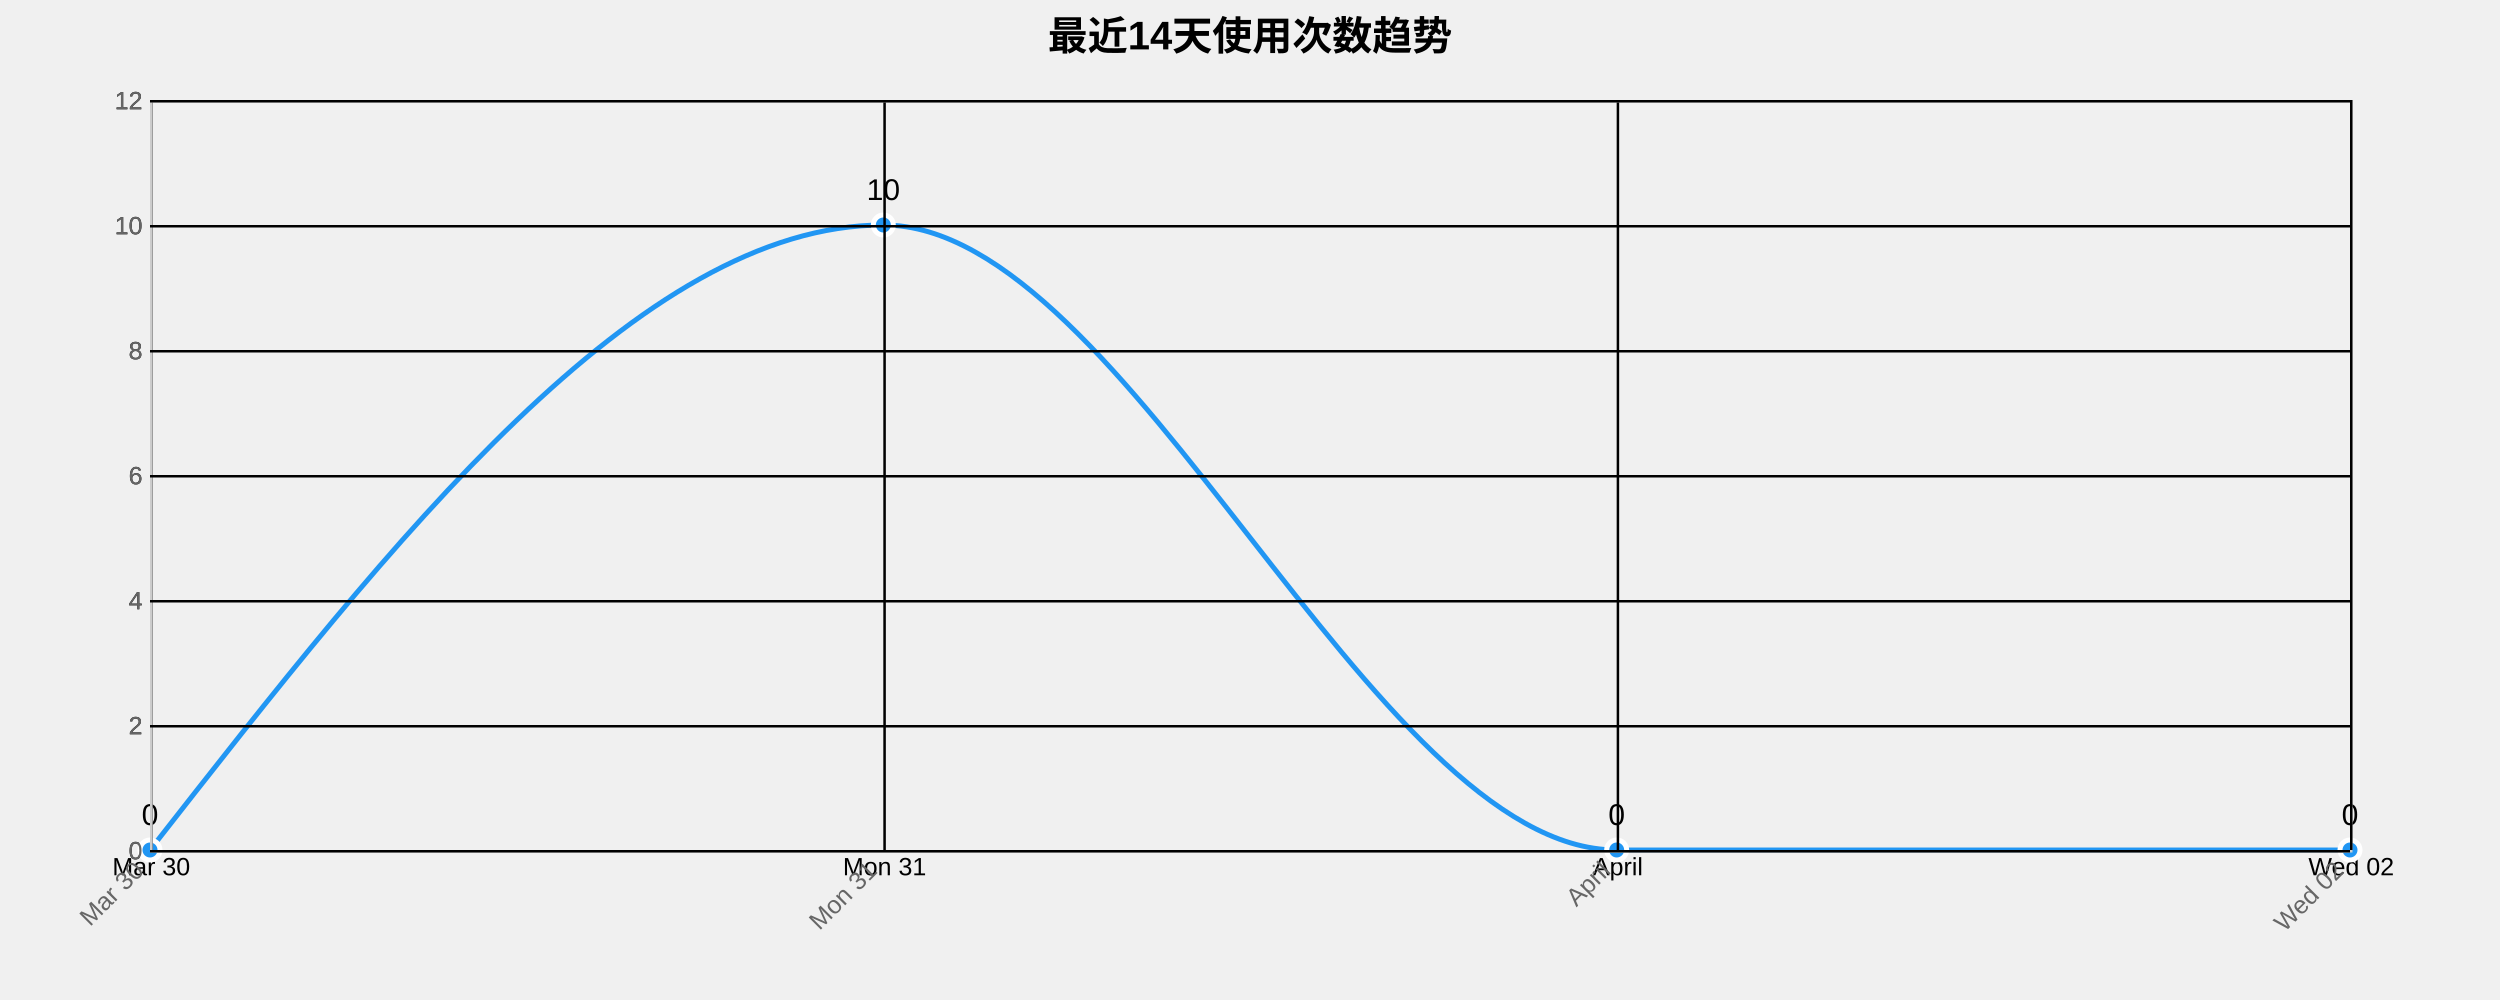
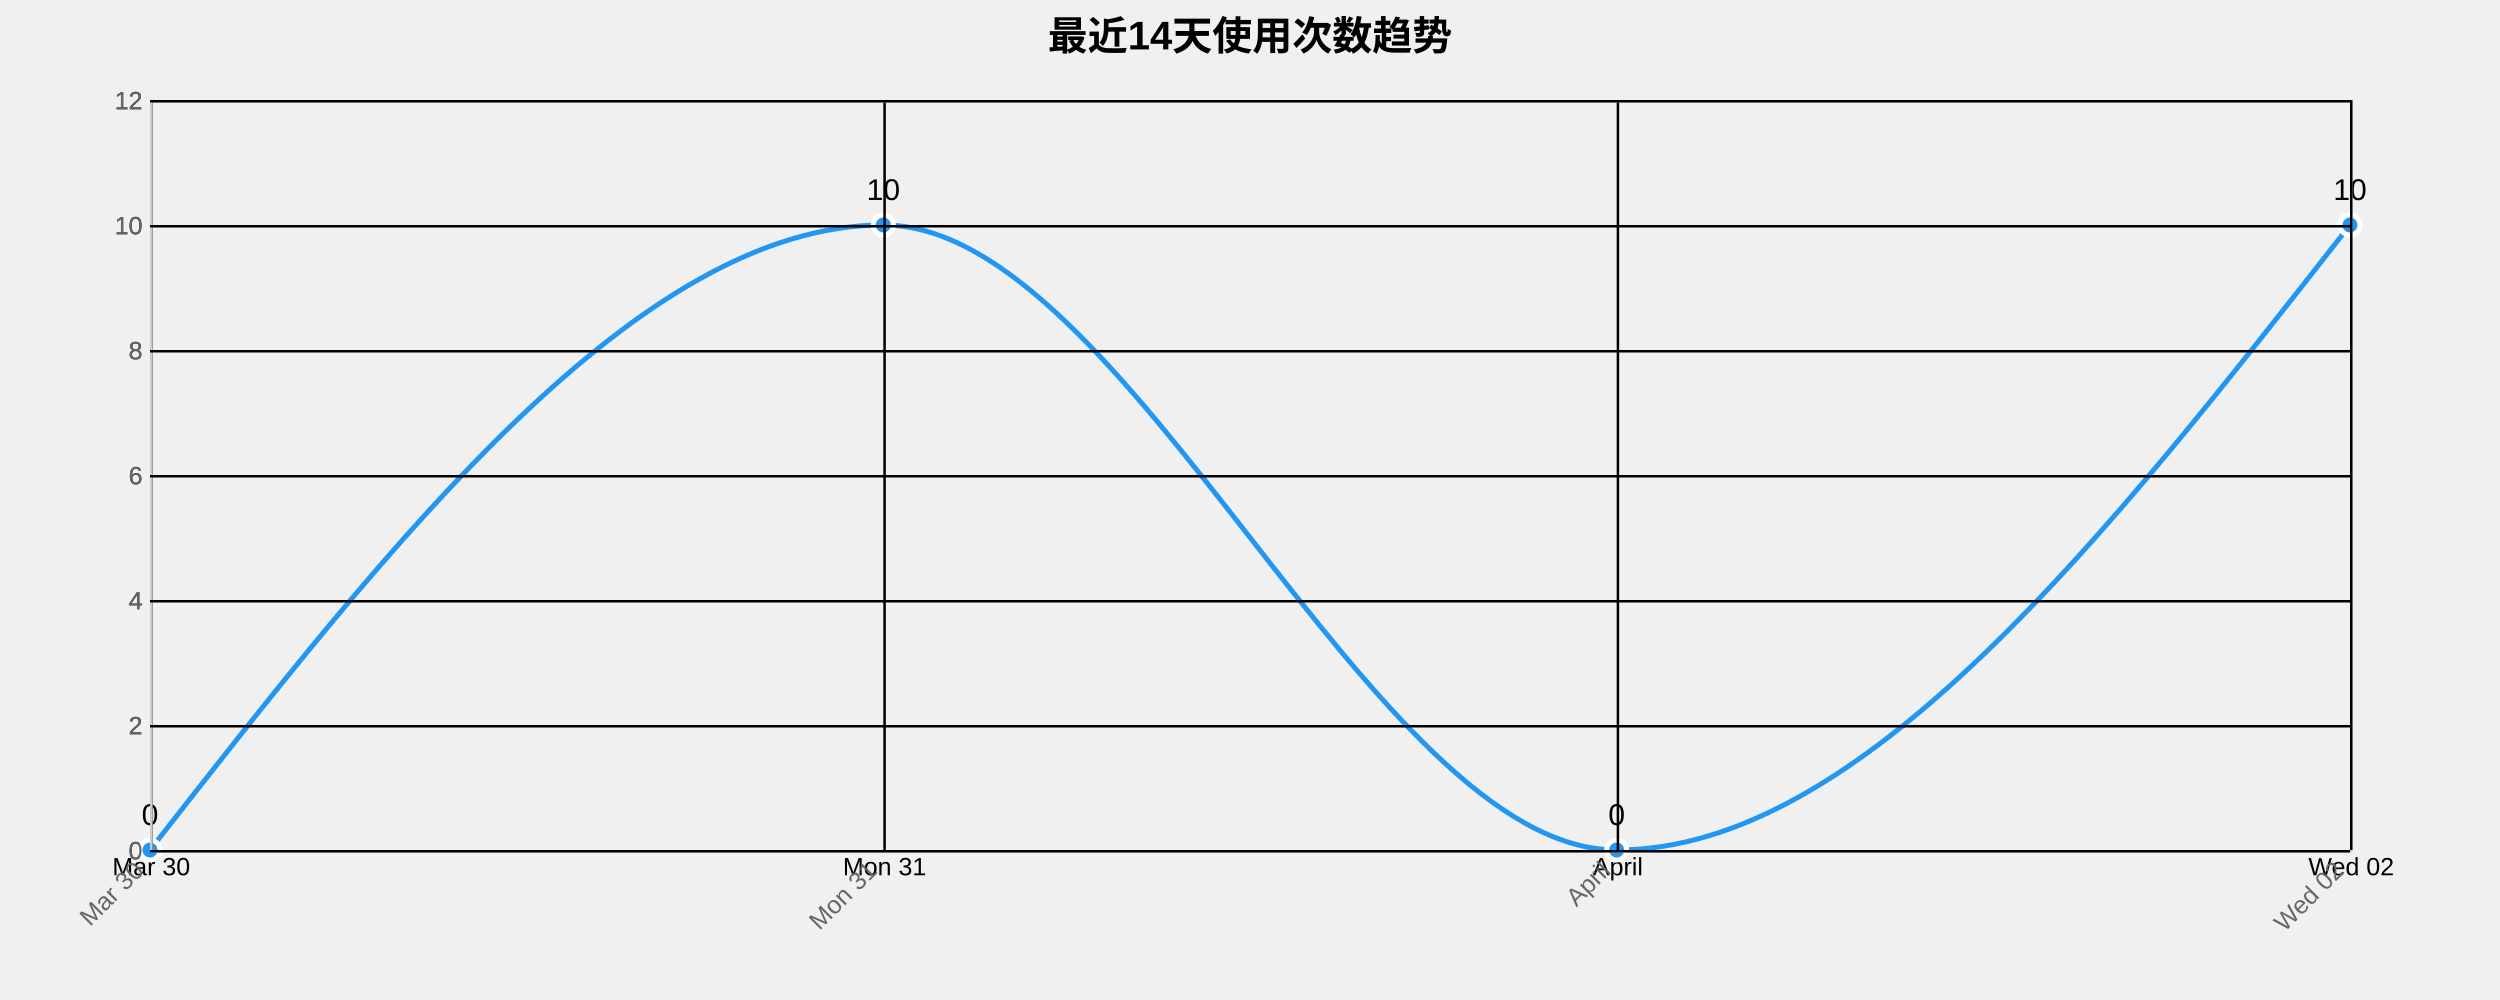
<svg xmlns="http://www.w3.org/2000/svg" width="1000" height="400">
  <g transform="translate(60,40)">
    <text x="440" y="-20" text-anchor="middle" style="font-size: 16px; font-weight: bold;">最近14天使用次数趋势</text>
    <g class="grid" transform="translate(0,300)" fill="none" font-size="10" font-family="sans-serif" text-anchor="middle">
      <path class="domain" stroke="currentColor" d="M0.5,-300V0.5H880.5V-300" />
      <g class="tick" opacity="1" transform="translate(0.5,0)">
        <line stroke="currentColor" y2="-300" />
        <text fill="currentColor" y="3" dy="0.71em">Mar 30</text>
      </g>
      <g class="tick" opacity="1" transform="translate(293.8333,0)">
        <line stroke="currentColor" y2="-300" />
        <text fill="currentColor" y="3" dy="0.71em">Mon 31</text>
      </g>
      <g class="tick" opacity="1" transform="translate(587.1667,0)">
        <line stroke="currentColor" y2="-300" />
        <text fill="currentColor" y="3" dy="0.71em">April</text>
      </g>
      <g class="tick" opacity="1" transform="translate(880.5,0)">
        <line stroke="currentColor" y2="-300" />
        <text fill="currentColor" y="3" dy="0.71em">Wed 02</text>
      </g>
    </g>
    <g class="grid" fill="none" font-size="10" font-family="sans-serif" text-anchor="end">
      <path class="domain" stroke="currentColor" d="M880,300.5H0.5V0.5H880" />
      <g class="tick" opacity="1" transform="translate(0,300.5)">
        <line stroke="currentColor" x2="880" />
        <text fill="currentColor" x="-3" dy="0.32em">0</text>
      </g>
      <g class="tick" opacity="1" transform="translate(0,250.5)">
        <line stroke="currentColor" x2="880" />
        <text fill="currentColor" x="-3" dy="0.32em">2</text>
      </g>
      <g class="tick" opacity="1" transform="translate(0,200.5)">
        <line stroke="currentColor" x2="880" />
        <text fill="currentColor" x="-3" dy="0.32em">4</text>
      </g>
      <g class="tick" opacity="1" transform="translate(0,150.5)">
        <line stroke="currentColor" x2="880" />
        <text fill="currentColor" x="-3" dy="0.32em">6</text>
      </g>
      <g class="tick" opacity="1" transform="translate(0,100.5)">
        <line stroke="currentColor" x2="880" />
        <text fill="currentColor" x="-3" dy="0.32em">8</text>
      </g>
      <g class="tick" opacity="1" transform="translate(0,50.5)">
        <line stroke="currentColor" x2="880" />
        <text fill="currentColor" x="-3" dy="0.32em">10</text>
      </g>
      <g class="tick" opacity="1" transform="translate(0,0.5)">
        <line stroke="currentColor" x2="880" />
        <text fill="currentColor" x="-3" dy="0.32em">12</text>
      </g>
    </g>
-     <path class="area" d="M0,300C97.778,175,195.556,50,293.333,50C391.111,50,488.889,300,586.667,300C684.444,300,782.222,300,880,300L880,300C782.222,300,684.444,300,586.667,300C488.889,300,391.111,300,293.333,300C195.556,300,97.778,300,0,300Z" style="fill: url(#area-gradient); opacity: 0.3;" />
-     <path class="line" d="M0,300C97.778,175,195.556,50,293.333,50C391.111,50,488.889,300,586.667,300C684.444,300,782.222,300,880,300" style="fill: none; stroke: #2196F3; stroke-width: 2px;" />
+     <path class="area" d="M0,300C97.778,175,195.556,50,293.333,50C391.111,50,488.889,300,586.667,300C684.444,300,782.222,175,880,50L880,300C782.222,300,684.444,300,586.667,300C488.889,300,391.111,300,293.333,300C195.556,300,97.778,300,0,300Z" style="fill: url(#area-gradient); opacity: 0.3;" />
+     <path class="line" d="M0,300C97.778,175,195.556,50,293.333,50C391.111,50,488.889,300,586.667,300C684.444,300,782.222,175,880,50" style="fill: none; stroke: #2196F3; stroke-width: 2px;" />
    <circle class="dot" cx="0" cy="300" r="4" style="fill: #2196F3; stroke: #fff; stroke-width: 2px;" />
    <circle class="dot" cx="293.333" cy="50" r="4" style="fill: #2196F3; stroke: #fff; stroke-width: 2px;" />
    <circle class="dot" cx="586.667" cy="300" r="4" style="fill: #2196F3; stroke: #fff; stroke-width: 2px;" />
-     <circle class="dot" cx="880" cy="300" r="4" style="fill: #2196F3; stroke: #fff; stroke-width: 2px;" />
+     <circle class="dot" cx="880" cy="50" r="4" style="fill: #2196F3; stroke: #fff; stroke-width: 2px;" />
    <text class="label" x="0" y="290" text-anchor="middle" style="font-size: 12px;">0</text>
    <text class="label" x="293.333" y="40" text-anchor="middle" style="font-size: 12px;">10</text>
    <text class="label" x="586.667" y="290" text-anchor="middle" style="font-size: 12px;">0</text>
-     <text class="label" x="880" y="290" text-anchor="middle" style="font-size: 12px;">0</text>
+     <text class="label" x="880" y="40" text-anchor="middle" style="font-size: 12px;">10</text>
    <g class="x-axis" transform="translate(0,300)" fill="none" font-size="10" font-family="sans-serif" text-anchor="middle">
      <path class="domain" stroke="currentColor" d="M0.5,-300V0.5H880.5V-300" />
      <g class="tick" opacity="1" transform="translate(0.5,0)">
        <line stroke="currentColor" y2="-300" />
        <text fill="currentColor" y="3" dy=".15em" style="text-anchor: end;" dx="-.8em" transform="rotate(-45)">Mar 30</text>
      </g>
      <g class="tick" opacity="1" transform="translate(293.8333,0)">
        <line stroke="currentColor" y2="-300" />
        <text fill="currentColor" y="3" dy=".15em" style="text-anchor: end;" dx="-.8em" transform="rotate(-45)">Mon 31</text>
      </g>
      <g class="tick" opacity="1" transform="translate(587.1667,0)">
        <line stroke="currentColor" y2="-300" />
        <text fill="currentColor" y="3" dy=".15em" style="text-anchor: end;" dx="-.8em" transform="rotate(-45)">April</text>
      </g>
      <g class="tick" opacity="1" transform="translate(880.5,0)">
        <line stroke="currentColor" y2="-300" />
        <text fill="currentColor" y="3" dy=".15em" style="text-anchor: end;" dx="-.8em" transform="rotate(-45)">Wed 02</text>
      </g>
    </g>
    <g class="y-axis" fill="none" font-size="10" font-family="sans-serif" text-anchor="end">
      <path class="domain" stroke="currentColor" d="M880,300.5H0.5V0.5H880" />
      <g class="tick" opacity="1" transform="translate(0,300.5)">
        <line stroke="currentColor" x2="880" />
        <text fill="currentColor" x="-3" dy="0.32em">0</text>
      </g>
      <g class="tick" opacity="1" transform="translate(0,250.5)">
        <line stroke="currentColor" x2="880" />
        <text fill="currentColor" x="-3" dy="0.32em">2</text>
      </g>
      <g class="tick" opacity="1" transform="translate(0,200.5)">
        <line stroke="currentColor" x2="880" />
        <text fill="currentColor" x="-3" dy="0.32em">4</text>
      </g>
      <g class="tick" opacity="1" transform="translate(0,150.5)">
        <line stroke="currentColor" x2="880" />
        <text fill="currentColor" x="-3" dy="0.32em">6</text>
      </g>
      <g class="tick" opacity="1" transform="translate(0,100.5)">
        <line stroke="currentColor" x2="880" />
        <text fill="currentColor" x="-3" dy="0.32em">8</text>
      </g>
      <g class="tick" opacity="1" transform="translate(0,50.5)">
        <line stroke="currentColor" x2="880" />
        <text fill="currentColor" x="-3" dy="0.32em">10</text>
      </g>
      <g class="tick" opacity="1" transform="translate(0,0.5)">
        <line stroke="currentColor" x2="880" />
        <text fill="currentColor" x="-3" dy="0.32em">12</text>
      </g>
    </g>
    <style>
    .grid line {
      stroke: #e0e0e0;
      stroke-opacity: 0.7;
      shape-rendering: crispEdges;
    }
    .grid path {
      stroke-width: 0;
    }
    .dot:hover {
      r: 6;
    }
    text {
      font-family: Arial, sans-serif;
    }
    .x-axis path, .y-axis path {
      stroke: #ccc;
    }
    .x-axis text, .y-axis text {
      fill: #666;
    }
  </style>
  </g>
</svg>
